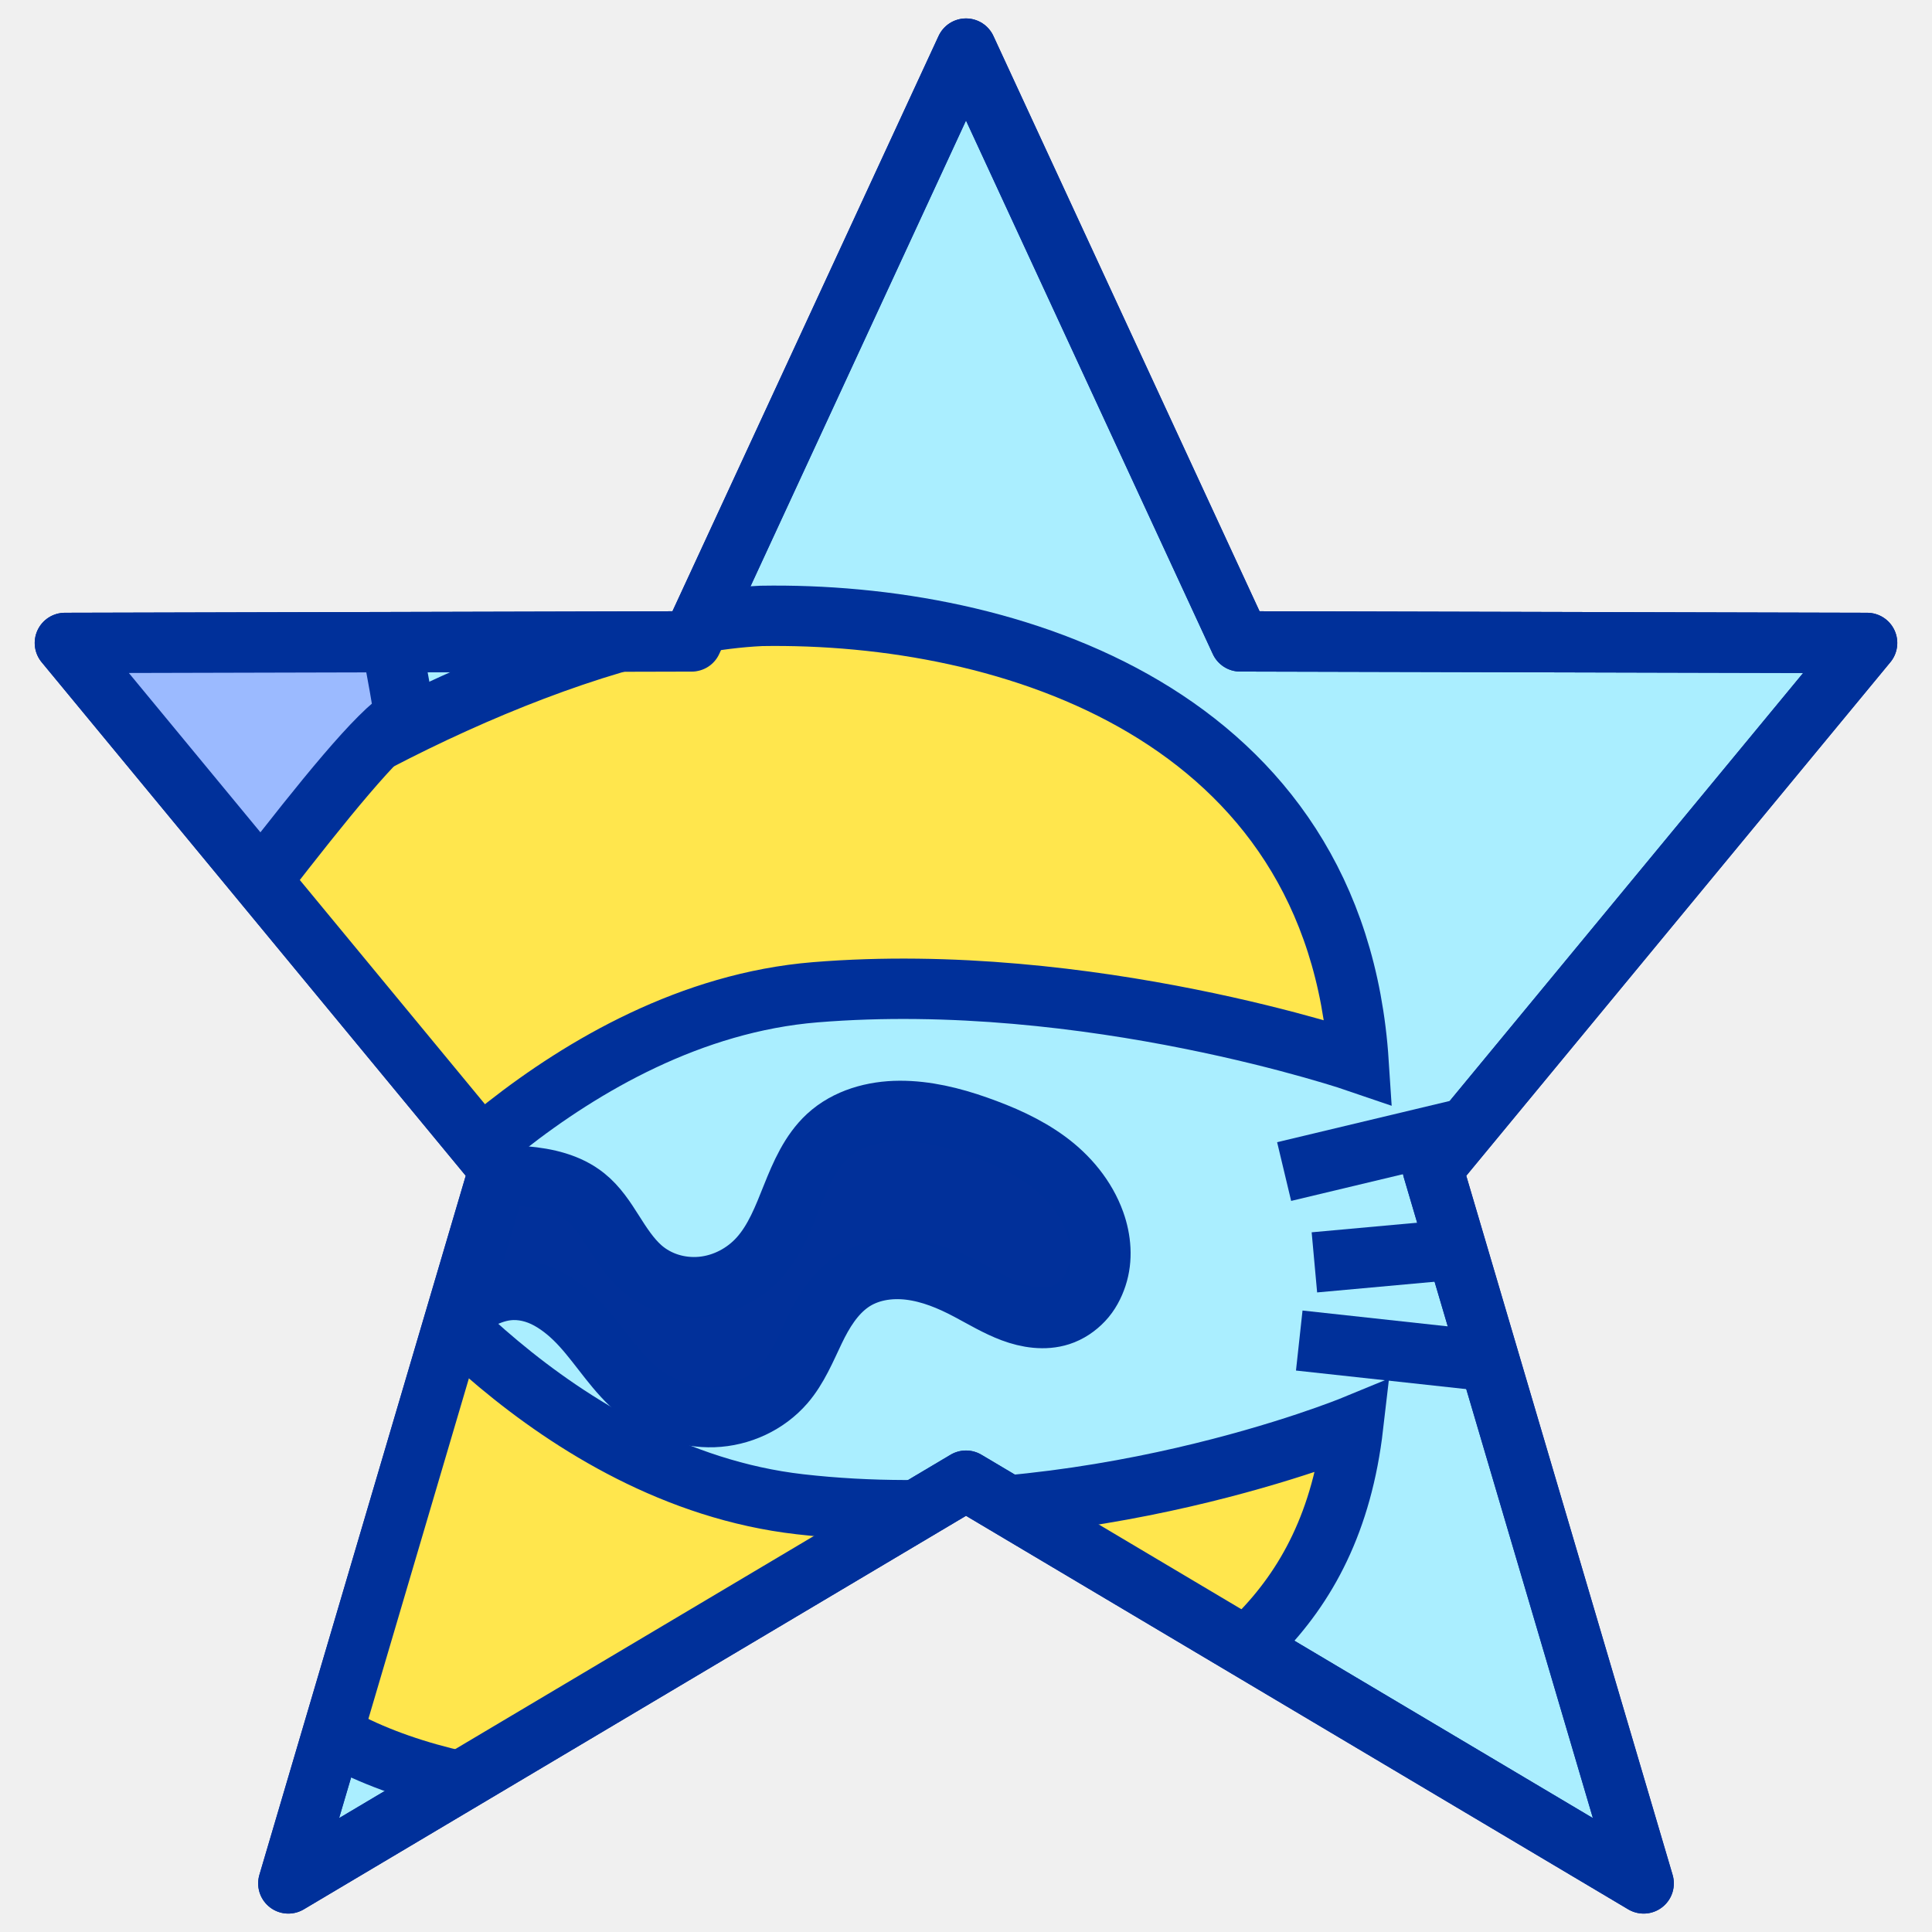
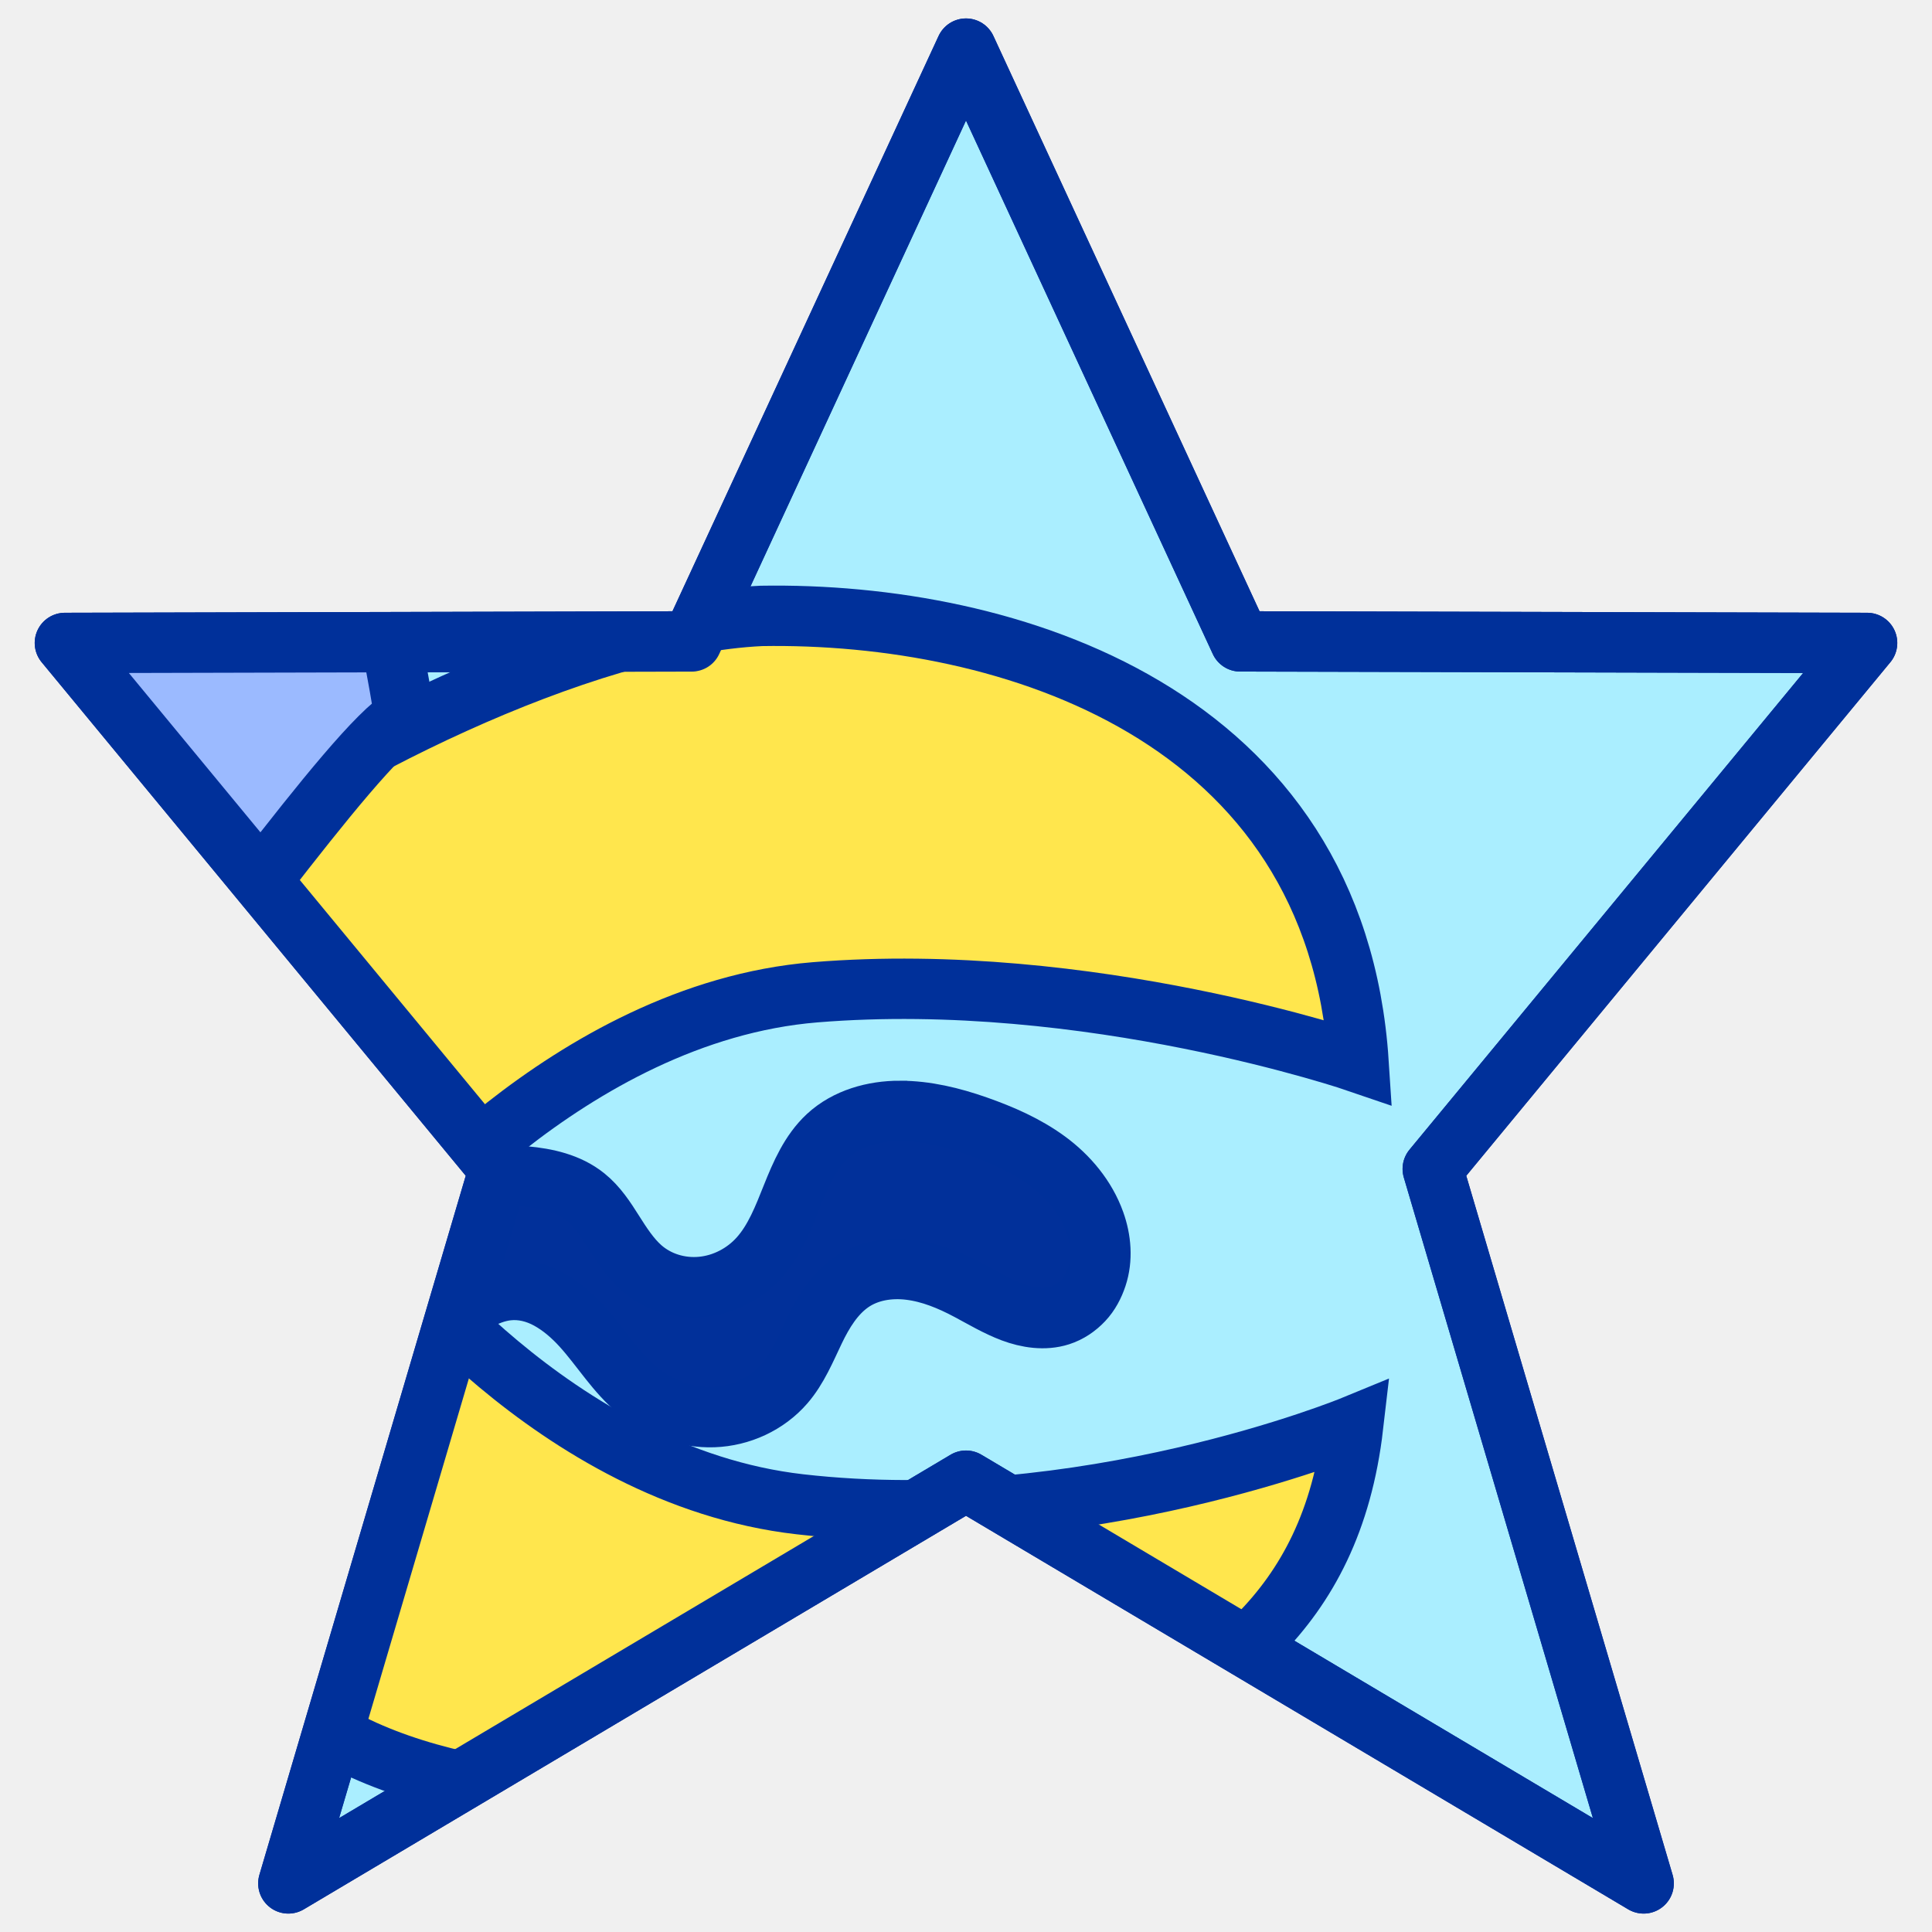
<svg xmlns="http://www.w3.org/2000/svg" width="64" height="64" id="svg2" version="1.1">
  <defs id="defs4">
    <clipPath id="clipPath3896" clipPathUnits="userSpaceOnUse">
      <g transform="translate(0.4601304,0.4532874)" id="g3898">
        <path id="path3900" d="M 31.54,1.158 40.624,20.793 61.39,20.845 47.002,38.268 53.988,61.936 31.54,48.596 9.092,61.936 16.078,38.268 1.69,20.845 22.456,20.793 z" style="fill:#ffffff;fill-opacity:1;stroke:#000000;stroke-width:2;stroke-linecap:round;stroke-linejoin:round;stroke-miterlimit:4;stroke-opacity:1" transform="translate(0,988.3622)" />
      </g>
    </clipPath>
    <linearGradient id="linearGradient3797">
      <stop id="stop3799" offset="0" style="stop-color:#ffff00;stop-opacity:1;" />
      <stop id="stop3801" offset="1" style="stop-color:#bbff00;stop-opacity:1;" />
    </linearGradient>
    <linearGradient id="linearGradient3805">
      <stop id="stop3807" offset="0" style="stop-color:#262500;stop-opacity:1;" />
      <stop id="stop3809" offset="1" style="stop-color:#699f00;stop-opacity:1;" />
    </linearGradient>
    <clipPath clipPathUnits="userSpaceOnUse" id="clipPath12441">
      <path style="fill:#ffffff;fill-opacity:1;stroke:#000000;stroke-width:2.767;stroke-linecap:round;stroke-linejoin:round;stroke-miterlimit:4;stroke-opacity:1" d="m 32.35,972.113 12.568,27.167 28.731,0.072 -19.906,24.106 9.665,32.745 -31.058,-18.456 -31.058,18.456 9.665,-32.745 -19.906,-24.106 28.731,-0.072 z" id="path12443" />
    </clipPath>
+     <clipPath clipPathUnits="userSpaceOnUse" id="clipPath9069">
+       <path style="fill:#aaeeff;fill-opacity:0;stroke:#00309a;stroke-width:2;stroke-linecap:round;stroke-linejoin:round;stroke-miterlimit:4;stroke-opacity:1" d="m 32,989.973 9.084,19.636 20.766,0.052 -14.388,17.423 6.986,23.668 -22.448,-13.34 -22.448,13.34 6.986,-23.668 -14.388,-17.423 20.766,-0.052 z" id="path9071" />
+     </clipPath>
  </defs>
  <g id="layer1" transform="translate(0,-988.3622)">
    <path style="fill:#aaeeff;fill-opacity:1;stroke:#00309a;stroke-width:2;stroke-linecap:round;stroke-linejoin:round;stroke-miterlimit:4;stroke-opacity:1" d="m 32,989.973 9.084,19.636 20.766,0.052 -14.388,17.423 6.986,23.668 -22.448,-13.34 -22.448,13.34 6.986,-23.668 -14.388,-17.423 20.766,-0.052 z" id="path3790" />
-     <g transform="matrix(0.7227737,0,0,0.7227737,8.618055,287.3553)" id="layer1-6" clip-path="url(#clipPath12441)" style="stroke-width:2.767;stroke-miterlimit:4;stroke-dasharray:none">
-       <path id="path3912" transform="translate(0,988.3622)" d="m -3.127,20.854 c 0,0 -5.732,28.907 3.874,38.235 C 10.352,68.417 37.627,61.784 37.627,61.784 43.64,58.799 49.082,55.598 50.094,46.875 c 0,0 -12.34,5.079 -25.359,3.59 C 13.408,49.17 5.609,38.577 5.609,38.577 5.609,38.577 14.074,27.929 25.438,27 37.994,25.974 50.344,30.219 50.344,30.219 49.303,14.235 34.313,9.561 22.969,9.75 14.639,10.136 2.449,16.376 -3.127,20.854 z" style="fill:#ffe64d;fill-opacity:1;stroke:#00309a;stroke-width:2.767;stroke-linecap:butt;stroke-linejoin:miter;stroke-opacity:1;stroke-miterlimit:4;stroke-dasharray:none" clip-path="none" />
-       <path id="path3919" transform="translate(0,988.3622)" d="M -12.956,-1.117 -6.031,29.343 C -4.022,27.686 4.261,15.676 6.625,14.375 6.023,10.732 5.191,6.501 4.281,4.688 3.403,2.937 2.034,1.028 0.906,-0.223 z" style="fill:#9bbaff;fill-opacity:1;stroke:#00309a;stroke-width:2.767;stroke-linecap:butt;stroke-linejoin:miter;stroke-opacity:1;stroke-miterlimit:4;stroke-dasharray:none" />
-       <path transform="translate(0,988.3622)" id="path3946" d="M 46.931,35.217 59.993,32.096" style="fill:none;stroke:#00309a;stroke-width:2.767;stroke-linecap:butt;stroke-linejoin:miter;stroke-opacity:1;stroke-miterlimit:4;stroke-dasharray:none" />
-       <path transform="translate(0,988.3622)" id="path3948" d="M 48.318,39.379 59.762,38.338" style="fill:none;stroke:#00309a;stroke-width:2.767;stroke-linecap:butt;stroke-linejoin:miter;stroke-opacity:1;stroke-miterlimit:4;stroke-dasharray:none" />
-       <path transform="translate(0,988.3622)" id="path3950" d="m 47.624,42.962 12.715,1.387" style="fill:none;stroke:#00309a;stroke-width:2.767;stroke-linecap:butt;stroke-linejoin:miter;stroke-opacity:1;stroke-miterlimit:4;stroke-dasharray:none" />
-       <path id="path3956" transform="translate(0,988.3622)" d="m 29.312,32.438 c -1.199,0.004 -2.432,0.342 -3.312,1.156 -0.785,0.726 -1.228,1.757 -1.625,2.75 -0.397,0.993 -0.787,2.016 -1.5,2.812 C 22.202,39.908 21.254,40.403 20.25,40.5 19.246,40.597 18.224,40.294 17.469,39.625 16.953,39.168 16.556,38.551 16.188,37.969 15.819,37.387 15.443,36.806 14.906,36.375 14.128,35.75 13.119,35.525 12.125,35.438 11.317,35.366 10.494,35.361 9.688,35.281 6.987,37.903 5.375,40.125 5.375,40.125 c 0,0 0.944,1.024 2.5,2.375 0.273,-0.153 0.525,-0.32 0.781,-0.5 0.411,-0.288 0.814,-0.595 1.25,-0.844 0.436,-0.248 0.938,-0.447 1.438,-0.5 0.653,-0.07 1.299,0.091 1.875,0.406 0.576,0.315 1.09,0.763 1.531,1.25 0.883,0.973 1.571,2.143 2.594,2.969 0.963,0.777 2.201,1.231 3.438,1.188 1.236,-0.044 2.439,-0.597 3.25,-1.531 0.608,-0.701 0.974,-1.601 1.375,-2.438 0.401,-0.836 0.899,-1.652 1.656,-2.188 0.781,-0.552 1.769,-0.711 2.719,-0.594 0.949,0.118 1.843,0.488 2.688,0.938 0.655,0.348 1.306,0.74 2,1 0.694,0.26 1.481,0.383 2.188,0.156 0.405,-0.13 0.771,-0.378 1.062,-0.688 0.292,-0.31 0.491,-0.69 0.625,-1.094 0.268,-0.808 0.194,-1.699 -0.094,-2.5 -0.407,-1.134 -1.215,-2.102 -2.188,-2.812 C 35.09,34.008 33.98,33.525 32.844,33.125 31.712,32.727 30.512,32.433 29.312,32.438 z" style="fill:#01309a;fill-opacity:1;stroke:#00309a;stroke-width:2.767;stroke-linecap:butt;stroke-linejoin:miter;stroke-opacity:1;stroke-miterlimit:4;stroke-dasharray:none" />
+     <g id="g9058" clip-path="url(#clipPath9069)">
+       <path id="path3912" d="m 6.358,1016.79 c 0,0 -4.143,20.893 2.8,27.635 6.943,6.742 26.656,1.948 26.656,1.948 4.346,-2.157 8.279,-4.471 9.01,-10.775 0,0 -8.919,3.671 -18.329,2.595 -8.187,-0.936 -13.824,-8.593 -13.824,-8.593 0,0 6.119,-7.696 14.331,-8.367 9.076,-0.742 18.002,2.326 18.002,2.326 -0.752,-11.553 -11.587,-14.931 -19.786,-14.794 -6.02,0.279 -14.831,4.789 -18.862,8.026 z" style="fill:#ffe64d;fill-opacity:1;stroke:#00309a;stroke-width:2;stroke-linecap:butt;stroke-linejoin:miter;stroke-miterlimit:4;stroke-opacity:1;stroke-dasharray:none" clip-path="none" />
+       <path id="path3919" d="m -0.746,1000.91 5.005,22.015 c 1.453,-1.197 7.439,-9.878 9.148,-10.818 -0.435,-2.633 -1.037,-5.691 -1.694,-7.002 -0.635,-1.266 -1.625,-2.645 -2.439,-3.55 z" style="fill:#9bbaff;fill-opacity:1;stroke:#00309a;stroke-width:2;stroke-linecap:butt;stroke-linejoin:miter;stroke-miterlimit:4;stroke-opacity:1;stroke-dasharray:none" />
+       <path id="path3956" d="m 29.804,1025.162 c -0.867,0 -1.758,0.247 -2.394,0.836 -0.567,0.525 -0.888,1.27 -1.175,1.988 -0.287,0.717 -0.569,1.457 -1.084,2.033 -0.486,0.543 -1.172,0.901 -1.897,0.971 -0.726,0.071 -1.464,-0.149 -2.01,-0.632 -0.373,-0.33 -0.66,-0.776 -0.926,-1.197 -0.266,-0.421 -0.538,-0.84 -0.926,-1.152 -0.562,-0.452 -1.292,-0.614 -2.01,-0.678 -0.584,-0.051 -1.179,-0.055 -1.762,-0.113 -1.952,1.895 -3.117,3.501 -3.117,3.501 0,0 0.682,0.74 1.807,1.717 0.197,-0.111 0.38,-0.232 0.565,-0.361 0.297,-0.208 0.588,-0.43 0.903,-0.61 0.315,-0.18 0.678,-0.323 1.039,-0.361 0.472,-0.051 0.939,0.066 1.355,0.294 0.417,0.228 0.788,0.552 1.107,0.903 0.638,0.704 1.136,1.549 1.875,2.146 0.696,0.561 1.591,0.89 2.485,0.858 0.893,-0.032 1.763,-0.431 2.349,-1.107 0.439,-0.506 0.704,-1.157 0.994,-1.762 0.29,-0.604 0.65,-1.194 1.197,-1.581 0.565,-0.399 1.279,-0.514 1.965,-0.429 0.686,0.085 1.332,0.353 1.942,0.678 0.473,0.252 0.944,0.534 1.446,0.723 0.502,0.188 1.071,0.277 1.581,0.113 0.293,-0.094 0.557,-0.273 0.768,-0.497 0.211,-0.224 0.355,-0.499 0.452,-0.791 0.194,-0.584 0.14,-1.228 -0.068,-1.807 -0.294,-0.82 -0.878,-1.519 -1.581,-2.033 -0.703,-0.514 -1.505,-0.863 -2.326,-1.152 -0.818,-0.287 -1.686,-0.5 -2.552,-0.497 z" style="fill:#01309a;fill-opacity:1;stroke:#00309a;stroke-width:2;stroke-linecap:butt;stroke-linejoin:miter;stroke-miterlimit:4;stroke-opacity:1;stroke-dasharray:none" />
    </g>
    <path id="path13102" d="m 32,989.973 9.084,19.636 20.766,0.052 -14.388,17.423 6.986,23.668 -22.448,-13.34 -22.448,13.34 6.986,-23.668 -14.388,-17.423 20.766,-0.052 z" style="fill:#aaeeff;fill-opacity:0;stroke:#00309a;stroke-width:2;stroke-linecap:round;stroke-linejoin:round;stroke-miterlimit:4;stroke-opacity:1" />
  </g>
</svg>
